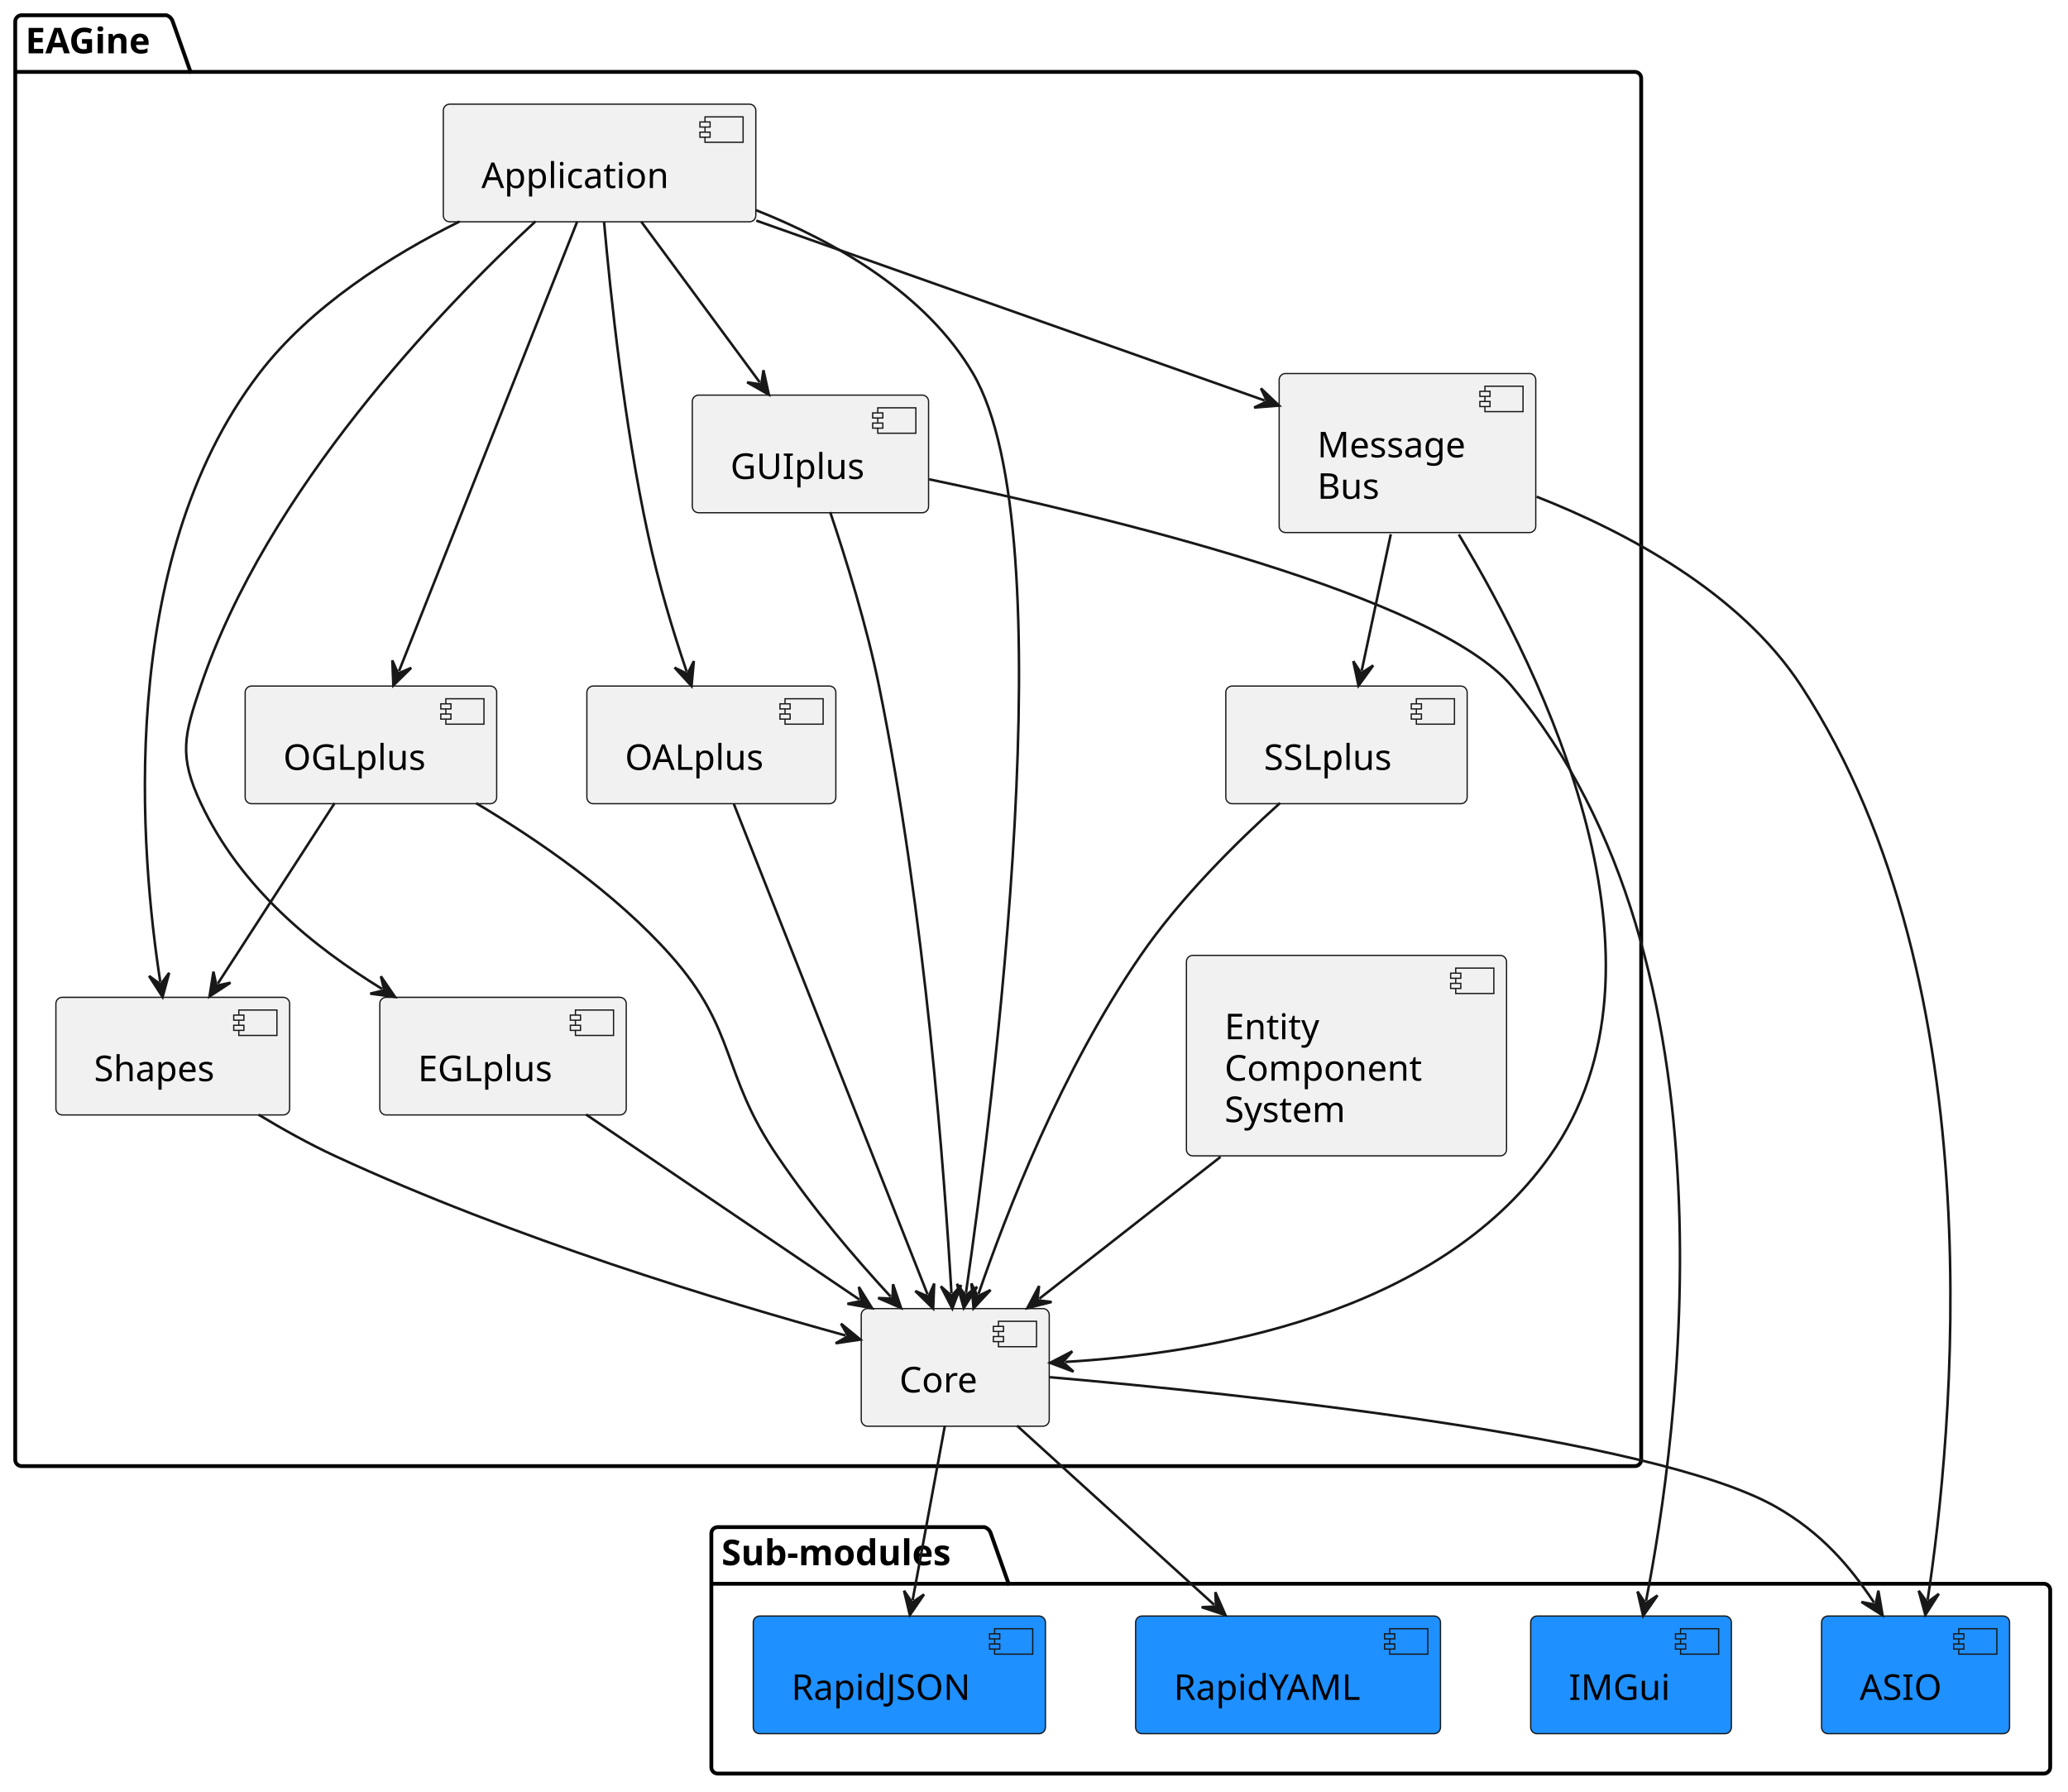
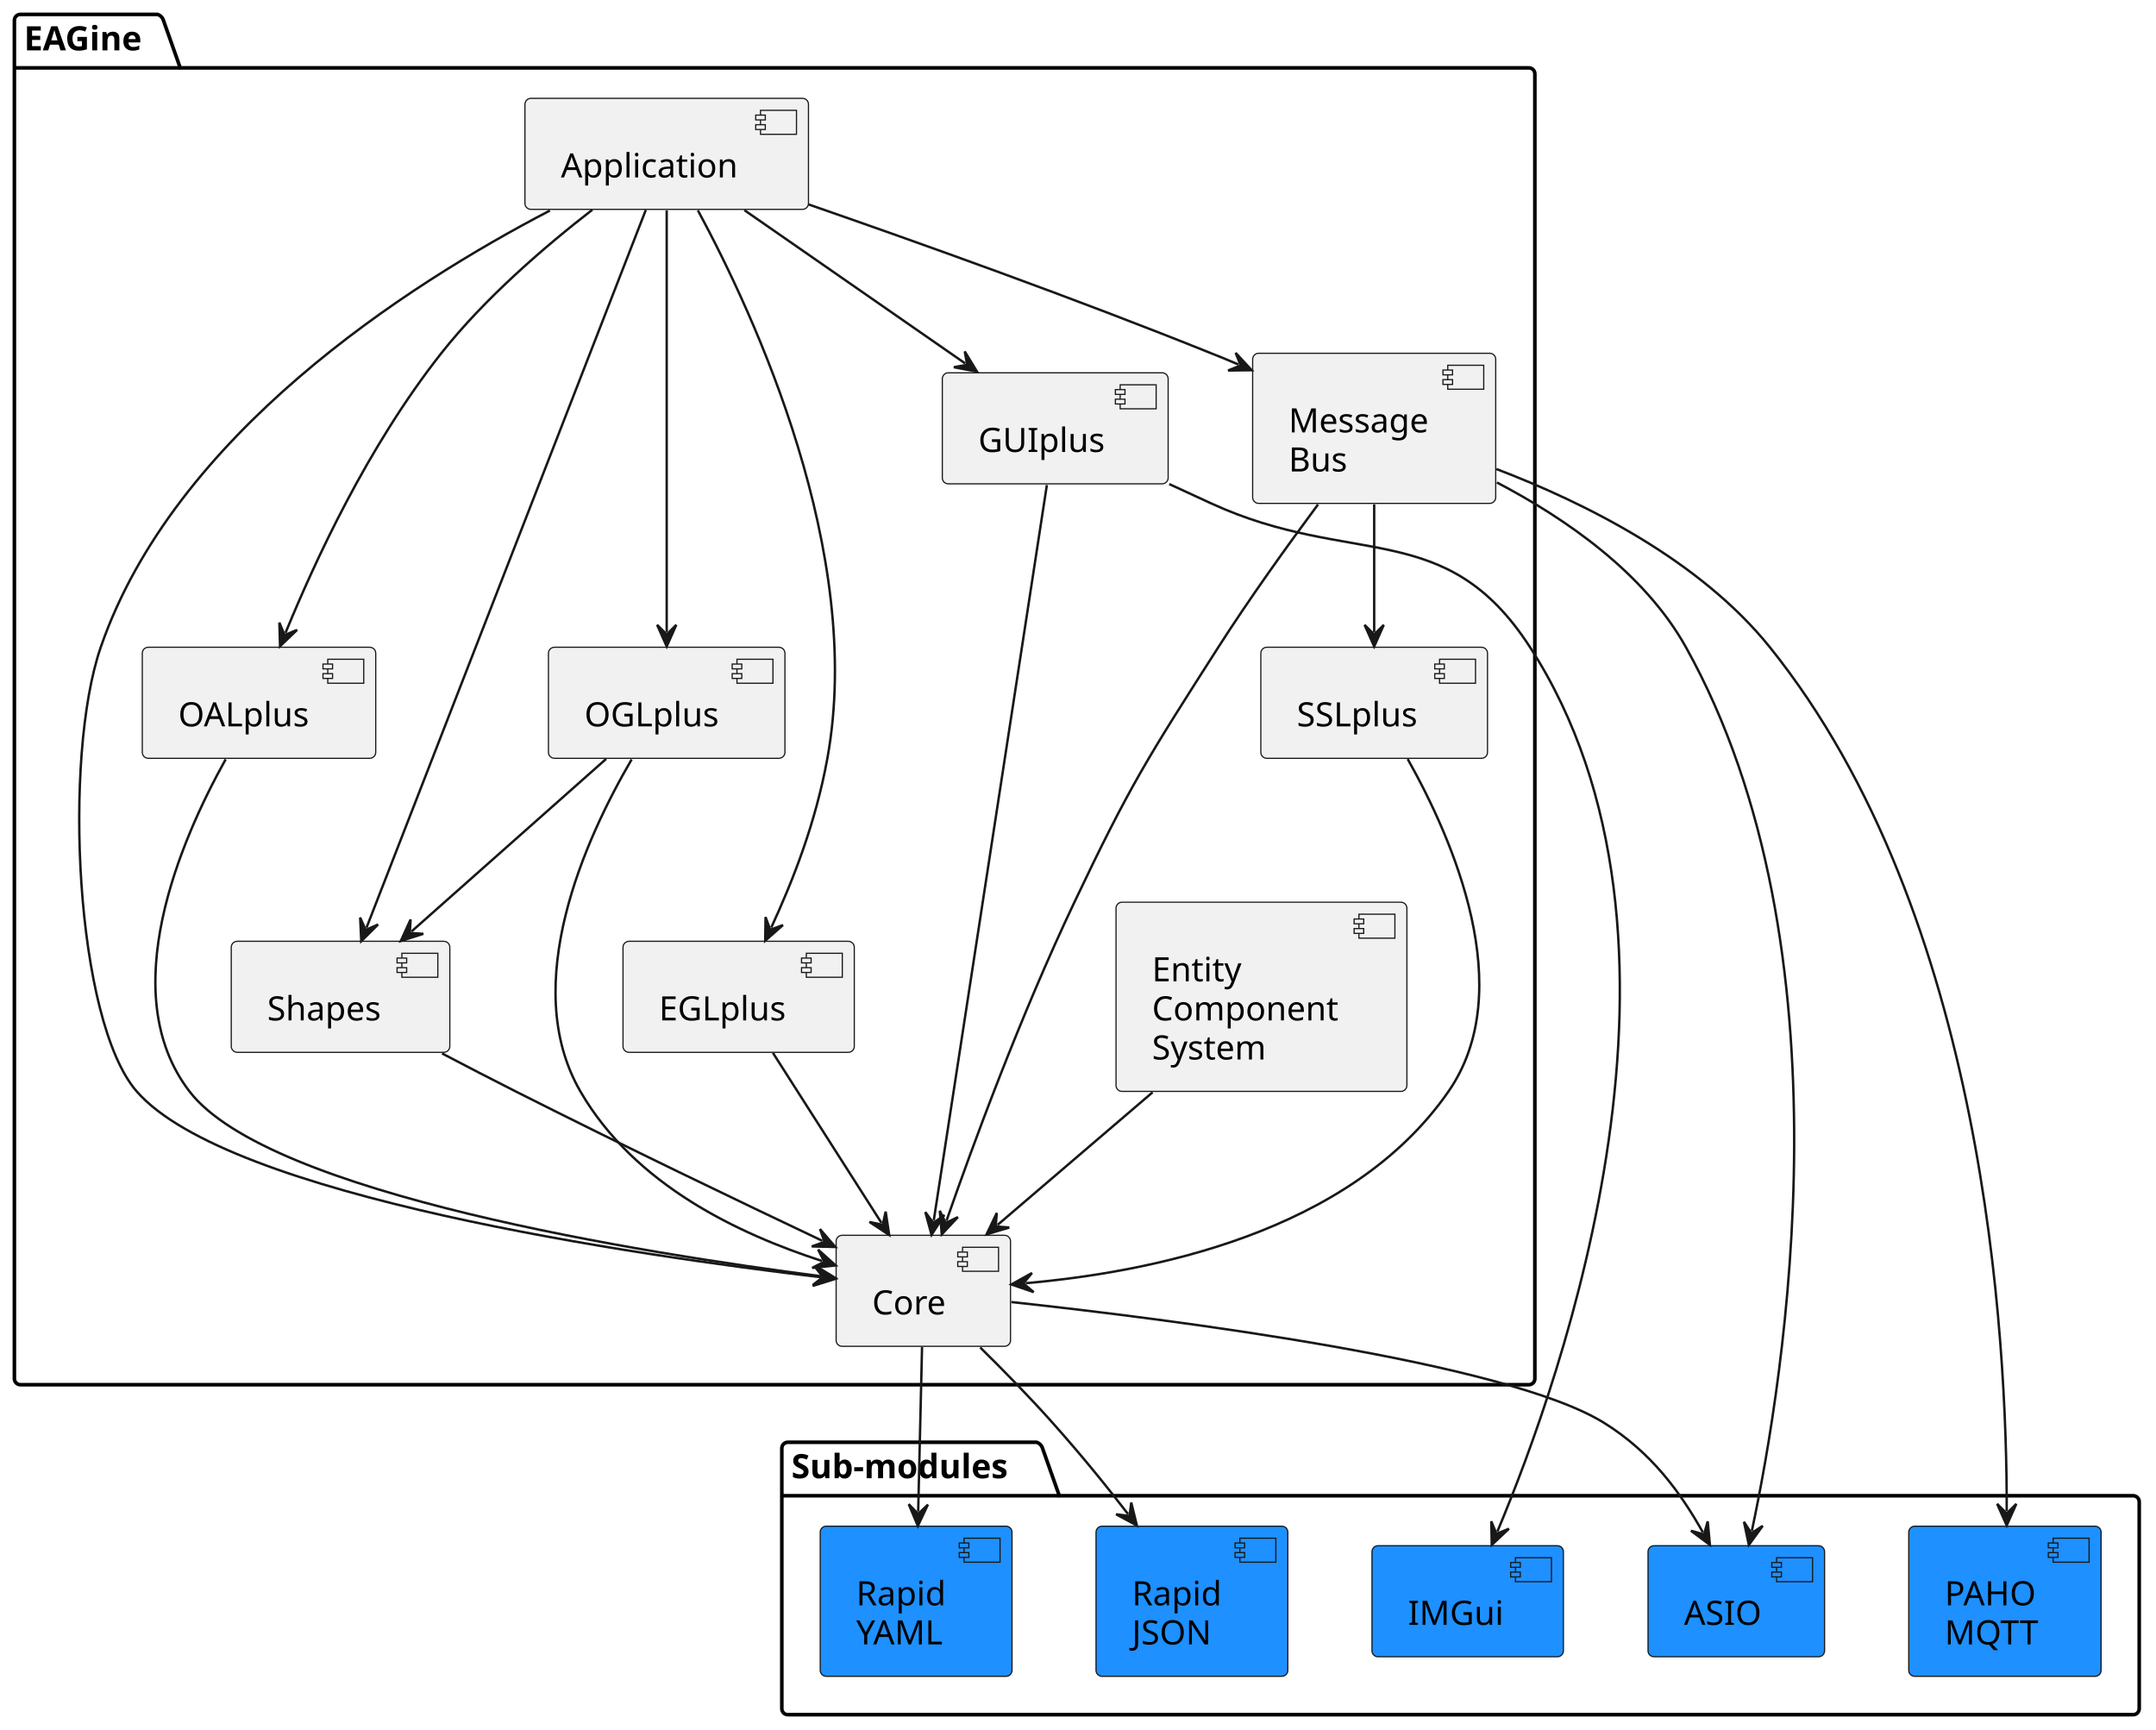
- <svg xmlns="http://www.w3.org/2000/svg" contentStyleType="text/css" height="705px" preserveAspectRatio="none" style="width:814px;height:705px;background:#FFFFFF;" version="1.1" viewBox="0 0 814 705" width="814px" zoomAndPan="magnify">
+ <svg xmlns="http://www.w3.org/2000/svg" contentStyleType="text/css" height="721px" preserveAspectRatio="none" style="width:899px;height:721px;background:#FFFFFF;" version="1.1" viewBox="0 0 899 721" width="899px" zoomAndPan="magnify">
  <defs />
  <g>
    <g id="cluster_Sub-modules">
-       <path d="M282.5,601 L387.5,601 A3.75,3.75 0 0 1 390,603.5 L397,623.297 L804.5,623.297 A2.5,2.5 0 0 1 807,625.797 L807,695.5 A2.5,2.5 0 0 1 804.5,698 L282.5,698 A2.5,2.5 0 0 1 280,695.5 L280,603.5 A2.5,2.5 0 0 1 282.5,601 " fill="none" style="stroke:#000000;stroke-width:1.5;" />
-       <line style="stroke:#000000;stroke-width:1.5;" x1="280" x2="397" y1="623.297" y2="623.297" />
-       <text fill="#000000" font-family="sans-serif" font-size="14" font-weight="bold" lengthAdjust="spacing" textLength="104" x="284" y="615.995">Sub-modules</text>
+       <path d="M328.5,601.38 L432.203,601.38 A3.75,3.75 0 0 1 434.703,603.88 L441.703,623.677 L889.5,623.677 A2.5,2.5 0 0 1 892,626.177 L892,712.47 A2.5,2.5 0 0 1 889.5,714.97 L328.5,714.97 A2.5,2.5 0 0 1 326,712.47 L326,603.88 A2.5,2.5 0 0 1 328.5,601.38 " fill="none" style="stroke:#000000;stroke-width:1.5;" />
+       <line style="stroke:#000000;stroke-width:1.5;" x1="326" x2="441.703" y1="623.677" y2="623.677" />
+       <text fill="#000000" font-family="sans-serif" font-size="14" font-weight="bold" lengthAdjust="spacing" textLength="102.703" x="330" y="616.375">Sub-modules</text>
    </g>
    <g id="cluster_EAGine">
-       <path d="M8.5,6 L65.5,6 A3.75,3.75 0 0 1 68,8.5 L75,28.297 L643.5,28.297 A2.5,2.5 0 0 1 646,30.797 L646,574.5 A2.5,2.5 0 0 1 643.5,577 L8.5,577 A2.5,2.5 0 0 1 6,574.5 L6,8.5 A2.5,2.5 0 0 1 8.5,6 " fill="none" style="stroke:#000000;stroke-width:1.5;" />
-       <line style="stroke:#000000;stroke-width:1.5;" x1="6" x2="75" y1="28.297" y2="28.297" />
-       <text fill="#000000" font-family="sans-serif" font-size="14" font-weight="bold" lengthAdjust="spacing" textLength="56" x="10" y="20.995">EAGine</text>
+       <path d="M8.5,6 L65.65,6 A3.75,3.75 0 0 1 68.15,8.5 L75.15,28.297 L637.5,28.297 A2.5,2.5 0 0 1 640,30.797 L640,574.88 A2.5,2.5 0 0 1 637.5,577.38 L8.5,577.38 A2.5,2.5 0 0 1 6,574.88 L6,8.5 A2.5,2.5 0 0 1 8.5,6 " fill="none" style="stroke:#000000;stroke-width:1.5;" />
+       <line style="stroke:#000000;stroke-width:1.5;" x1="6" x2="75.15" y1="28.297" y2="28.297" />
+       <text fill="#000000" font-family="sans-serif" font-size="14" font-weight="bold" lengthAdjust="spacing" textLength="56.15" x="10" y="20.995">EAGine</text>
    </g>
    <g id="elem_asio">
-       <rect fill="#1E90FF" height="46.297" rx="2.5" ry="2.5" style="stroke:#181818;stroke-width:0.5;" width="74" x="717" y="636" />
-       <rect fill="#1E90FF" height="10" style="stroke:#181818;stroke-width:0.5;" width="15" x="771" y="641" />
-       <rect fill="#1E90FF" height="2" style="stroke:#181818;stroke-width:0.5;" width="4" x="769" y="643" />
-       <rect fill="#1E90FF" height="2" style="stroke:#181818;stroke-width:0.5;" width="4" x="769" y="647" />
-       <text fill="#000000" font-family="sans-serif" font-size="14" lengthAdjust="spacing" textLength="34" x="732" y="668.995">ASIO</text>
+       <rect fill="#1E90FF" height="46.297" rx="2.5" ry="2.5" style="stroke:#181818;stroke-width:0.5;" width="73.612" x="687.19" y="644.52" />
+       <rect fill="#1E90FF" height="10" style="stroke:#181818;stroke-width:0.5;" width="15" x="740.802" y="649.52" />
+       <rect fill="#1E90FF" height="2" style="stroke:#181818;stroke-width:0.5;" width="4" x="738.802" y="651.52" />
+       <rect fill="#1E90FF" height="2" style="stroke:#181818;stroke-width:0.5;" width="4" x="738.802" y="655.52" />
+       <text fill="#000000" font-family="sans-serif" font-size="14" lengthAdjust="spacing" textLength="33.612" x="702.19" y="677.515">ASIO</text>
+     </g>
+     <g id="elem_paho">
+       <rect fill="#1E90FF" height="62.594" rx="2.5" ry="2.5" style="stroke:#181818;stroke-width:0.5;" width="80.202" x="795.9" y="636.38" />
+       <rect fill="#1E90FF" height="10" style="stroke:#181818;stroke-width:0.5;" width="15" x="856.102" y="641.38" />
+       <rect fill="#1E90FF" height="2" style="stroke:#181818;stroke-width:0.5;" width="4" x="854.102" y="643.38" />
+       <rect fill="#1E90FF" height="2" style="stroke:#181818;stroke-width:0.5;" width="4" x="854.102" y="647.38" />
+       <text fill="#000000" font-family="sans-serif" font-size="14" lengthAdjust="spacing" textLength="39.566" x="810.9" y="669.375">PAHO</text>
+       <text fill="#000000" font-family="sans-serif" font-size="14" lengthAdjust="spacing" textLength="40.202" x="810.9" y="685.672">MQTT</text>
    </g>
    <g id="elem_rapidjson">
-       <rect fill="#1E90FF" height="46.297" rx="2.5" ry="2.5" style="stroke:#181818;stroke-width:0.5;" width="115" x="296.5" y="636" />
-       <rect fill="#1E90FF" height="10" style="stroke:#181818;stroke-width:0.5;" width="15" x="391.5" y="641" />
-       <rect fill="#1E90FF" height="2" style="stroke:#181818;stroke-width:0.5;" width="4" x="389.5" y="643" />
-       <rect fill="#1E90FF" height="2" style="stroke:#181818;stroke-width:0.5;" width="4" x="389.5" y="647" />
-       <text fill="#000000" font-family="sans-serif" font-size="14" lengthAdjust="spacing" textLength="75" x="311.5" y="668.995">RapidJSON</text>
+       <rect fill="#1E90FF" height="62.594" rx="2.5" ry="2.5" style="stroke:#181818;stroke-width:0.5;" width="79.97" x="457.02" y="636.38" />
+       <rect fill="#1E90FF" height="10" style="stroke:#181818;stroke-width:0.5;" width="15" x="516.99" y="641.38" />
+       <rect fill="#1E90FF" height="2" style="stroke:#181818;stroke-width:0.5;" width="4" x="514.99" y="643.38" />
+       <rect fill="#1E90FF" height="2" style="stroke:#181818;stroke-width:0.5;" width="4" x="514.99" y="647.38" />
+       <text fill="#000000" font-family="sans-serif" font-size="14" lengthAdjust="spacing" textLength="39.97" x="472.02" y="669.375">Rapid</text>
+       <text fill="#000000" font-family="sans-serif" font-size="14" lengthAdjust="spacing" textLength="34.508" x="472.02" y="685.672">JSON</text>
    </g>
    <g id="elem_rapidyaml">
-       <rect fill="#1E90FF" height="46.297" rx="2.5" ry="2.5" style="stroke:#181818;stroke-width:0.5;" width="120" x="447" y="636" />
-       <rect fill="#1E90FF" height="10" style="stroke:#181818;stroke-width:0.5;" width="15" x="547" y="641" />
-       <rect fill="#1E90FF" height="2" style="stroke:#181818;stroke-width:0.5;" width="4" x="545" y="643" />
-       <rect fill="#1E90FF" height="2" style="stroke:#181818;stroke-width:0.5;" width="4" x="545" y="647" />
-       <text fill="#000000" font-family="sans-serif" font-size="14" lengthAdjust="spacing" textLength="80" x="462" y="668.995">RapidYAML</text>
+       <rect fill="#1E90FF" height="62.594" rx="2.5" ry="2.5" style="stroke:#181818;stroke-width:0.5;" width="79.97" x="342.02" y="636.38" />
+       <rect fill="#1E90FF" height="10" style="stroke:#181818;stroke-width:0.5;" width="15" x="401.99" y="641.38" />
+       <rect fill="#1E90FF" height="2" style="stroke:#181818;stroke-width:0.5;" width="4" x="399.99" y="643.38" />
+       <rect fill="#1E90FF" height="2" style="stroke:#181818;stroke-width:0.5;" width="4" x="399.99" y="647.38" />
+       <text fill="#000000" font-family="sans-serif" font-size="14" lengthAdjust="spacing" textLength="39.97" x="357.02" y="669.375">Rapid</text>
+       <text fill="#000000" font-family="sans-serif" font-size="14" lengthAdjust="spacing" textLength="38.008" x="357.02" y="685.672">YAML</text>
    </g>
    <g id="elem_imgui">
-       <rect fill="#1E90FF" height="46.297" rx="2.5" ry="2.5" style="stroke:#181818;stroke-width:0.5;" width="79" x="602.5" y="636" />
-       <rect fill="#1E90FF" height="10" style="stroke:#181818;stroke-width:0.5;" width="15" x="661.5" y="641" />
-       <rect fill="#1E90FF" height="2" style="stroke:#181818;stroke-width:0.5;" width="4" x="659.5" y="643" />
-       <rect fill="#1E90FF" height="2" style="stroke:#181818;stroke-width:0.5;" width="4" x="659.5" y="647" />
-       <text fill="#000000" font-family="sans-serif" font-size="14" lengthAdjust="spacing" textLength="39" x="617.5" y="668.995">IMGui</text>
+       <rect fill="#1E90FF" height="46.297" rx="2.5" ry="2.5" style="stroke:#181818;stroke-width:0.5;" width="79.819" x="572.09" y="644.52" />
+       <rect fill="#1E90FF" height="10" style="stroke:#181818;stroke-width:0.5;" width="15" x="631.909" y="649.52" />
+       <rect fill="#1E90FF" height="2" style="stroke:#181818;stroke-width:0.5;" width="4" x="629.909" y="651.52" />
+       <rect fill="#1E90FF" height="2" style="stroke:#181818;stroke-width:0.5;" width="4" x="629.909" y="655.52" />
+       <text fill="#000000" font-family="sans-serif" font-size="14" lengthAdjust="spacing" textLength="39.819" x="587.09" y="677.515">IMGui</text>
    </g>
    <g id="elem_core">
-       <rect fill="#F1F1F1" height="46.297" rx="2.5" ry="2.5" style="stroke:#181818;stroke-width:0.5;" width="74" x="339" y="515" />
-       <rect fill="#F1F1F1" height="10" style="stroke:#181818;stroke-width:0.5;" width="15" x="393" y="520" />
-       <rect fill="#F1F1F1" height="2" style="stroke:#181818;stroke-width:0.5;" width="4" x="391" y="522" />
-       <rect fill="#F1F1F1" height="2" style="stroke:#181818;stroke-width:0.5;" width="4" x="391" y="526" />
-       <text fill="#000000" font-family="sans-serif" font-size="14" lengthAdjust="spacing" textLength="34" x="354" y="547.995">Core</text>
+       <rect fill="#F1F1F1" height="46.297" rx="2.5" ry="2.5" style="stroke:#181818;stroke-width:0.5;" width="72.71" x="348.65" y="515.08" />
+       <rect fill="#F1F1F1" height="10" style="stroke:#181818;stroke-width:0.5;" width="15" x="401.36" y="520.08" />
+       <rect fill="#F1F1F1" height="2" style="stroke:#181818;stroke-width:0.5;" width="4" x="399.36" y="522.08" />
+       <rect fill="#F1F1F1" height="2" style="stroke:#181818;stroke-width:0.5;" width="4" x="399.36" y="526.08" />
+       <text fill="#000000" font-family="sans-serif" font-size="14" lengthAdjust="spacing" textLength="32.71" x="363.65" y="548.075">Core</text>
    </g>
    <g id="elem_sslplus">
-       <rect fill="#F1F1F1" height="46.297" rx="2.5" ry="2.5" style="stroke:#181818;stroke-width:0.5;" width="95" x="482.5" y="270" />
-       <rect fill="#F1F1F1" height="10" style="stroke:#181818;stroke-width:0.5;" width="15" x="557.5" y="275" />
-       <rect fill="#F1F1F1" height="2" style="stroke:#181818;stroke-width:0.5;" width="4" x="555.5" y="277" />
-       <rect fill="#F1F1F1" height="2" style="stroke:#181818;stroke-width:0.5;" width="4" x="555.5" y="281" />
-       <text fill="#000000" font-family="sans-serif" font-size="14" lengthAdjust="spacing" textLength="55" x="497.5" y="302.995">SSLplus</text>
+       <rect fill="#F1F1F1" height="46.297" rx="2.5" ry="2.5" style="stroke:#181818;stroke-width:0.5;" width="94.517" x="525.74" y="269.89" />
+       <rect fill="#F1F1F1" height="10" style="stroke:#181818;stroke-width:0.5;" width="15" x="600.257" y="274.89" />
+       <rect fill="#F1F1F1" height="2" style="stroke:#181818;stroke-width:0.5;" width="4" x="598.257" y="276.89" />
+       <rect fill="#F1F1F1" height="2" style="stroke:#181818;stroke-width:0.5;" width="4" x="598.257" y="280.89" />
+       <text fill="#000000" font-family="sans-serif" font-size="14" lengthAdjust="spacing" textLength="54.517" x="540.74" y="302.885">SSLplus</text>
    </g>
    <g id="elem_shapes">
-       <rect fill="#F1F1F1" height="46.297" rx="2.5" ry="2.5" style="stroke:#181818;stroke-width:0.5;" width="92" x="22" y="392.5" />
-       <rect fill="#F1F1F1" height="10" style="stroke:#181818;stroke-width:0.5;" width="15" x="94" y="397.5" />
-       <rect fill="#F1F1F1" height="2" style="stroke:#181818;stroke-width:0.5;" width="4" x="92" y="399.5" />
-       <rect fill="#F1F1F1" height="2" style="stroke:#181818;stroke-width:0.5;" width="4" x="92" y="403.5" />
-       <text fill="#000000" font-family="sans-serif" font-size="14" lengthAdjust="spacing" textLength="52" x="37" y="425.495">Shapes</text>
+       <rect fill="#F1F1F1" height="46.297" rx="2.5" ry="2.5" style="stroke:#181818;stroke-width:0.5;" width="91.133" x="96.43" y="392.49" />
+       <rect fill="#F1F1F1" height="10" style="stroke:#181818;stroke-width:0.5;" width="15" x="167.563" y="397.49" />
+       <rect fill="#F1F1F1" height="2" style="stroke:#181818;stroke-width:0.5;" width="4" x="165.563" y="399.49" />
+       <rect fill="#F1F1F1" height="2" style="stroke:#181818;stroke-width:0.5;" width="4" x="165.563" y="403.49" />
+       <text fill="#000000" font-family="sans-serif" font-size="14" lengthAdjust="spacing" textLength="51.133" x="111.43" y="425.485">Shapes</text>
    </g>
    <g id="elem_msgbus">
-       <rect fill="#F1F1F1" height="62.594" rx="2.5" ry="2.5" style="stroke:#181818;stroke-width:0.5;" width="101" x="503.5" y="147" />
-       <rect fill="#F1F1F1" height="10" style="stroke:#181818;stroke-width:0.5;" width="15" x="584.5" y="152" />
-       <rect fill="#F1F1F1" height="2" style="stroke:#181818;stroke-width:0.5;" width="4" x="582.5" y="154" />
-       <rect fill="#F1F1F1" height="2" style="stroke:#181818;stroke-width:0.5;" width="4" x="582.5" y="158" />
-       <text fill="#000000" font-family="sans-serif" font-size="14" lengthAdjust="spacing" textLength="61" x="518.5" y="179.995">Message</text>
-       <text fill="#000000" font-family="sans-serif" font-size="14" lengthAdjust="spacing" textLength="25" x="518.5" y="196.292">Bus</text>
+       <rect fill="#F1F1F1" height="62.594" rx="2.5" ry="2.5" style="stroke:#181818;stroke-width:0.5;" width="101.359" x="522.32" y="147.3" />
+       <rect fill="#F1F1F1" height="10" style="stroke:#181818;stroke-width:0.5;" width="15" x="603.679" y="152.3" />
+       <rect fill="#F1F1F1" height="2" style="stroke:#181818;stroke-width:0.5;" width="4" x="601.679" y="154.3" />
+       <rect fill="#F1F1F1" height="2" style="stroke:#181818;stroke-width:0.5;" width="4" x="601.679" y="158.3" />
+       <text fill="#000000" font-family="sans-serif" font-size="14" lengthAdjust="spacing" textLength="61.359" x="537.32" y="180.295">Message</text>
+       <text fill="#000000" font-family="sans-serif" font-size="14" lengthAdjust="spacing" textLength="25.771" x="537.32" y="196.592">Bus</text>
    </g>
    <g id="elem_eglplus">
-       <rect fill="#F1F1F1" height="46.297" rx="2.5" ry="2.5" style="stroke:#181818;stroke-width:0.5;" width="97" x="149.5" y="392.5" />
-       <rect fill="#F1F1F1" height="10" style="stroke:#181818;stroke-width:0.5;" width="15" x="226.5" y="397.5" />
-       <rect fill="#F1F1F1" height="2" style="stroke:#181818;stroke-width:0.5;" width="4" x="224.5" y="399.5" />
-       <rect fill="#F1F1F1" height="2" style="stroke:#181818;stroke-width:0.5;" width="4" x="224.5" y="403.5" />
-       <text fill="#000000" font-family="sans-serif" font-size="14" lengthAdjust="spacing" textLength="57" x="164.5" y="425.495">EGLplus</text>
+       <rect fill="#F1F1F1" height="46.297" rx="2.5" ry="2.5" style="stroke:#181818;stroke-width:0.5;" width="96.438" x="259.78" y="392.49" />
+       <rect fill="#F1F1F1" height="10" style="stroke:#181818;stroke-width:0.5;" width="15" x="336.217" y="397.49" />
+       <rect fill="#F1F1F1" height="2" style="stroke:#181818;stroke-width:0.5;" width="4" x="334.217" y="399.49" />
+       <rect fill="#F1F1F1" height="2" style="stroke:#181818;stroke-width:0.5;" width="4" x="334.217" y="403.49" />
+       <text fill="#000000" font-family="sans-serif" font-size="14" lengthAdjust="spacing" textLength="56.438" x="274.78" y="425.485">EGLplus</text>
    </g>
    <g id="elem_oglplus">
-       <rect fill="#F1F1F1" height="46.297" rx="2.5" ry="2.5" style="stroke:#181818;stroke-width:0.5;" width="99" x="96.5" y="270" />
-       <rect fill="#F1F1F1" height="10" style="stroke:#181818;stroke-width:0.5;" width="15" x="175.5" y="275" />
-       <rect fill="#F1F1F1" height="2" style="stroke:#181818;stroke-width:0.5;" width="4" x="173.5" y="277" />
-       <rect fill="#F1F1F1" height="2" style="stroke:#181818;stroke-width:0.5;" width="4" x="173.5" y="281" />
-       <text fill="#000000" font-family="sans-serif" font-size="14" lengthAdjust="spacing" textLength="59" x="111.5" y="302.995">OGLplus</text>
+       <rect fill="#F1F1F1" height="46.297" rx="2.5" ry="2.5" style="stroke:#181818;stroke-width:0.5;" width="98.611" x="228.69" y="269.89" />
+       <rect fill="#F1F1F1" height="10" style="stroke:#181818;stroke-width:0.5;" width="15" x="307.301" y="274.89" />
+       <rect fill="#F1F1F1" height="2" style="stroke:#181818;stroke-width:0.5;" width="4" x="305.301" y="276.89" />
+       <rect fill="#F1F1F1" height="2" style="stroke:#181818;stroke-width:0.5;" width="4" x="305.301" y="280.89" />
+       <text fill="#000000" font-family="sans-serif" font-size="14" lengthAdjust="spacing" textLength="58.611" x="243.69" y="302.885">OGLplus</text>
    </g>
    <g id="elem_oalplus">
-       <rect fill="#F1F1F1" height="46.297" rx="2.5" ry="2.5" style="stroke:#181818;stroke-width:0.5;" width="98" x="231" y="270" />
-       <rect fill="#F1F1F1" height="10" style="stroke:#181818;stroke-width:0.5;" width="15" x="309" y="275" />
-       <rect fill="#F1F1F1" height="2" style="stroke:#181818;stroke-width:0.5;" width="4" x="307" y="277" />
-       <rect fill="#F1F1F1" height="2" style="stroke:#181818;stroke-width:0.5;" width="4" x="307" y="281" />
-       <text fill="#000000" font-family="sans-serif" font-size="14" lengthAdjust="spacing" textLength="58" x="246" y="302.995">OALplus</text>
+       <rect fill="#F1F1F1" height="46.297" rx="2.5" ry="2.5" style="stroke:#181818;stroke-width:0.5;" width="97.34" x="59.33" y="269.89" />
+       <rect fill="#F1F1F1" height="10" style="stroke:#181818;stroke-width:0.5;" width="15" x="136.67" y="274.89" />
+       <rect fill="#F1F1F1" height="2" style="stroke:#181818;stroke-width:0.5;" width="4" x="134.67" y="276.89" />
+       <rect fill="#F1F1F1" height="2" style="stroke:#181818;stroke-width:0.5;" width="4" x="134.67" y="280.89" />
+       <text fill="#000000" font-family="sans-serif" font-size="14" lengthAdjust="spacing" textLength="57.34" x="74.33" y="302.885">OALplus</text>
    </g>
    <g id="elem_guiplus">
-       <rect fill="#F1F1F1" height="46.297" rx="2.5" ry="2.5" style="stroke:#181818;stroke-width:0.5;" width="93" x="272.5" y="155.5" />
-       <rect fill="#F1F1F1" height="10" style="stroke:#181818;stroke-width:0.5;" width="15" x="345.5" y="160.5" />
-       <rect fill="#F1F1F1" height="2" style="stroke:#181818;stroke-width:0.5;" width="4" x="343.5" y="162.5" />
-       <rect fill="#F1F1F1" height="2" style="stroke:#181818;stroke-width:0.5;" width="4" x="343.5" y="166.5" />
-       <text fill="#000000" font-family="sans-serif" font-size="14" lengthAdjust="spacing" textLength="53" x="287.5" y="188.495">GUIplus</text>
+       <rect fill="#F1F1F1" height="46.297" rx="2.5" ry="2.5" style="stroke:#181818;stroke-width:0.5;" width="94.168" x="392.92" y="155.45" />
+       <rect fill="#F1F1F1" height="10" style="stroke:#181818;stroke-width:0.5;" width="15" x="467.088" y="160.45" />
+       <rect fill="#F1F1F1" height="2" style="stroke:#181818;stroke-width:0.5;" width="4" x="465.088" y="162.45" />
+       <rect fill="#F1F1F1" height="2" style="stroke:#181818;stroke-width:0.5;" width="4" x="465.088" y="166.45" />
+       <text fill="#000000" font-family="sans-serif" font-size="14" lengthAdjust="spacing" textLength="54.168" x="407.92" y="188.445">GUIplus</text>
    </g>
    <g id="elem_ecs">
-       <rect fill="#F1F1F1" height="78.891" rx="2.5" ry="2.5" style="stroke:#181818;stroke-width:0.5;" width="126" x="467" y="376" />
-       <rect fill="#F1F1F1" height="10" style="stroke:#181818;stroke-width:0.5;" width="15" x="573" y="381" />
-       <rect fill="#F1F1F1" height="2" style="stroke:#181818;stroke-width:0.5;" width="4" x="571" y="383" />
-       <rect fill="#F1F1F1" height="2" style="stroke:#181818;stroke-width:0.5;" width="4" x="571" y="387" />
-       <text fill="#000000" font-family="sans-serif" font-size="14" lengthAdjust="spacing" textLength="44" x="482" y="408.995">Entity</text>
-       <text fill="#000000" font-family="sans-serif" font-size="14" lengthAdjust="spacing" textLength="86" x="482" y="425.292">Component</text>
-       <text fill="#000000" font-family="sans-serif" font-size="14" lengthAdjust="spacing" textLength="54" x="482" y="441.589">System</text>
+       <rect fill="#F1F1F1" height="78.891" rx="2.5" ry="2.5" style="stroke:#181818;stroke-width:0.5;" width="121.279" x="465.36" y="376.19" />
+       <rect fill="#F1F1F1" height="10" style="stroke:#181818;stroke-width:0.5;" width="15" x="566.639" y="381.19" />
+       <rect fill="#F1F1F1" height="2" style="stroke:#181818;stroke-width:0.5;" width="4" x="564.639" y="383.19" />
+       <rect fill="#F1F1F1" height="2" style="stroke:#181818;stroke-width:0.5;" width="4" x="564.639" y="387.19" />
+       <text fill="#000000" font-family="sans-serif" font-size="14" lengthAdjust="spacing" textLength="40.872" x="480.36" y="409.185">Entity</text>
+       <text fill="#000000" font-family="sans-serif" font-size="14" lengthAdjust="spacing" textLength="81.279" x="480.36" y="425.482">Component</text>
+       <text fill="#000000" font-family="sans-serif" font-size="14" lengthAdjust="spacing" textLength="52.206" x="480.36" y="441.779">System</text>
    </g>
    <g id="elem_app">
-       <rect fill="#F1F1F1" height="46.297" rx="2.5" ry="2.5" style="stroke:#181818;stroke-width:0.5;" width="123" x="174.5" y="41" />
-       <rect fill="#F1F1F1" height="10" style="stroke:#181818;stroke-width:0.5;" width="15" x="277.5" y="46" />
-       <rect fill="#F1F1F1" height="2" style="stroke:#181818;stroke-width:0.5;" width="4" x="275.5" y="48" />
-       <rect fill="#F1F1F1" height="2" style="stroke:#181818;stroke-width:0.5;" width="4" x="275.5" y="52" />
-       <text fill="#000000" font-family="sans-serif" font-size="14" lengthAdjust="spacing" textLength="83" x="189.5" y="73.995">Application</text>
+       <rect fill="#F1F1F1" height="46.297" rx="2.5" ry="2.5" style="stroke:#181818;stroke-width:0.5;" width="118.224" x="218.89" y="41" />
+       <rect fill="#F1F1F1" height="10" style="stroke:#181818;stroke-width:0.5;" width="15" x="317.114" y="46" />
+       <rect fill="#F1F1F1" height="2" style="stroke:#181818;stroke-width:0.5;" width="4" x="315.114" y="48" />
+       <rect fill="#F1F1F1" height="2" style="stroke:#181818;stroke-width:0.5;" width="4" x="315.114" y="52" />
+       <text fill="#000000" font-family="sans-serif" font-size="14" lengthAdjust="spacing" textLength="78.224" x="233.89" y="73.995">Application</text>
    </g>
    <g id="link_core_rapidjson">
-       <path d="M371.914,561.104 C367.987,582.344 363.175,608.375 359.23,629.711 " fill="none" id="core-to-rapidjson" style="stroke:#181818;stroke-width:1.0;" />
-       <polygon fill="#181818" points="358.139,635.611,363.709,627.488,359.048,630.694,355.842,626.033,358.139,635.611" style="stroke:#181818;stroke-width:1.0;" />
+       <path d="M408.72,561.85 C418.37,571.35 429.47,582.66 439,593.38 C451.08,606.96 460.018,617.945 470.378,631.335 " fill="none" id="core-to-rapidjson" style="stroke:#181818;stroke-width:1.0;" />
+       <polygon fill="#181818" points="474.05,636.08,471.706,626.514,470.99,632.125,465.379,631.41,474.05,636.08" style="stroke:#181818;stroke-width:1.0;" />
    </g>
    <g id="link_core_rapidyaml">
-       <path d="M400.333,561.104 C423.715,582.344 454.425,610.241 477.912,631.576 " fill="none" id="core-to-rapidyaml" style="stroke:#181818;stroke-width:1.0;" />
-       <polygon fill="#181818" points="482.353,635.611,478.381,626.598,478.652,632.249,473.002,632.52,482.353,635.611" style="stroke:#181818;stroke-width:1.0;" />
+       <path d="M384.47,561.72 C383.98,582.44 383.389,607.362 382.859,630.282 " fill="none" id="core-to-rapidyaml" style="stroke:#181818;stroke-width:1.0;" />
+       <polygon fill="#181818" points="382.72,636.28,386.927,627.375,382.836,631.281,378.929,627.19,382.72,636.28" style="stroke:#181818;stroke-width:1.0;" />
    </g>
    <g id="link_core_asio">
-       <path d="M413.214,541.994 C487.378,548.478 650.629,565.491 699,593 C716.733,603.085 728.003,616.192 737.692,630.735 " fill="none" id="core-to-asio" style="stroke:#181818;stroke-width:1.0;" />
-       <polygon fill="#181818" points="741.019,635.729,739.358,626.021,738.247,631.568,732.7,630.457,741.019,635.729" style="stroke:#181818;stroke-width:1.0;" />
+       <path d="M421.71,542.91 C488.81,550.17 628.12,567.87 669,593.38 C688.57,605.59 700.683,622.248 710.053,638.938 " fill="none" id="core-to-asio" style="stroke:#181818;stroke-width:1.0;" />
+       <polygon fill="#181818" points="712.99,644.17,712.072,634.364,710.542,639.81,705.096,638.28,712.99,644.17" style="stroke:#181818;stroke-width:1.0;" />
    </g>
    <g id="link_msgbus_asio">
-       <path d="M604.808,195.468 C640.066,209.335 684.877,233.092 709,270 C786.539,388.637 768.365,566.239 758.747,629.632 " fill="none" id="msgbus-to-asio" style="stroke:#181818;stroke-width:1.0;" />
-       <polygon fill="#181818" points="757.847,635.564,763.152,627.266,758.597,630.621,755.242,626.066,757.847,635.564" style="stroke:#181818;stroke-width:1.0;" />
+       <path d="M624.17,201.18 C652.62,216.06 685.68,238.8 703,269.89 C773.17,395.84 744.009,574.731 730.479,638.331 " fill="none" id="msgbus-to-asio" style="stroke:#181818;stroke-width:1.0;" />
+       <polygon fill="#181818" points="729.23,644.2,735.015,636.229,730.27,639.309,727.19,634.565,729.23,644.2" style="stroke:#181818;stroke-width:1.0;" />
+     </g>
+     <g id="link_msgbus_paho">
+       <path d="M623.97,195.57 C660.69,209.58 708.75,233.49 738,269.89 C827.78,381.62 836.903,558.07 836.753,630.07 " fill="none" id="msgbus-to-paho" style="stroke:#181818;stroke-width:1.0;" />
+       <polygon fill="#181818" points="836.74,636.07,840.759,627.078,836.75,631.07,832.759,627.062,836.74,636.07" style="stroke:#181818;stroke-width:1.0;" />
    </g>
    <g id="link_guiplus_imgui">
-       <path d="M365.722,188.63 C436.365,203.412 565.291,234.532 595,270 C686.715,379.495 660.528,565.368 647.913,630.074 " fill="none" id="guiplus-to-imgui" style="stroke:#181818;stroke-width:1.0;" />
-       <polygon fill="#181818" points="646.765,635.963,652.413,627.895,647.722,631.056,644.561,626.364,646.765,635.963" style="stroke:#181818;stroke-width:1.0;" />
+       <path d="M487.54,201.84 C493.41,204.56 499.34,207.3 505,209.89 C563.94,236.92 602.82,215.42 638,269.89 C716.47,391.38 651.413,574.218 624.353,638.648 " fill="none" id="guiplus-to-imgui" style="stroke:#181818;stroke-width:1.0;" />
+       <polygon fill="#181818" points="622.03,644.18,629.203,637.431,623.966,639.57,621.827,634.333,622.03,644.18" style="stroke:#181818;stroke-width:1.0;" />
    </g>
    <g id="link_sslplus_core">
-       <path d="M503.835,316.041 C486.641,331.516 464.535,353.412 449,376 C417.695,421.516 396.276,476.948 385.158,509.218 " fill="none" id="sslplus-to-core" style="stroke:#181818;stroke-width:1.0;" />
-       <polygon fill="#181818" points="383.204,514.891,389.918,507.685,384.833,510.164,382.354,505.079,383.204,514.891" style="stroke:#181818;stroke-width:1.0;" />
+       <path d="M586.98,316.5 C605.7,349.76 633.35,412.72 604,455.08 C562.72,514.66 478.507,530.562 427.687,535.052 " fill="none" id="sslplus-to-core" style="stroke:#181818;stroke-width:1.0;" />
+       <polygon fill="#181818" points="421.71,535.58,431.027,538.772,426.691,535.14,430.323,530.803,421.71,535.58" style="stroke:#181818;stroke-width:1.0;" />
    </g>
    <g id="link_shapes_core">
-       <path d="M101.793,438.696 C111.333,444.442 121.877,450.322 132,455 C202.587,487.62 284.157,512.187 332.876,525.598 " fill="none" id="shapes-to-core" style="stroke:#181818;stroke-width:1.0;" />
-       <polygon fill="#181818" points="338.661,527.19,331.045,520.945,333.84,525.863,328.922,528.658,338.661,527.19" style="stroke:#181818;stroke-width:1.0;" />
+       <path d="M184.33,439.25 C194.35,444.51 205.03,450.05 215,455.08 C260.65,478.12 308.368,501.021 342.918,517.391 " fill="none" id="shapes-to-core" style="stroke:#181818;stroke-width:1.0;" />
+       <polygon fill="#181818" points="348.34,519.96,341.919,512.492,343.822,517.819,338.494,519.721,348.34,519.96" style="stroke:#181818;stroke-width:1.0;" />
    </g>
    <g id="link_msgbus_sslplus">
-       <path d="M547.442,210.241 C543.417,229.108 539.608,246.963 535.976,263.99 " fill="none" id="msgbus-to-sslplus" style="stroke:#181818;stroke-width:1.0;" />
-       <polygon fill="#181818" points="534.724,269.858,540.514,261.89,535.767,264.968,532.689,260.222,534.724,269.858" style="stroke:#181818;stroke-width:1.0;" />
+       <path d="M573,210.32 C573,229.05 573,246.56 573,263.56 " fill="none" id="msgbus-to-sslplus" style="stroke:#181818;stroke-width:1.0;" />
+       <polygon fill="#181818" points="573,269.56,577,260.56,573,264.56,569,260.56,573,269.56" style="stroke:#181818;stroke-width:1.0;" />
    </g>
    <g id="link_msgbus_core">
-       <path d="M574.204,210.34 C607.112,264.845 663.505,379.556 610,455 C565.052,518.379 473.147,532.793 419.314,535.992 " fill="none" id="msgbus-to-core" style="stroke:#181818;stroke-width:1.0;" />
-       <polygon fill="#181818" points="413.325,536.348,422.546,539.807,418.316,536.051,422.072,531.821,413.325,536.348" style="stroke:#181818;stroke-width:1.0;" />
+       <path d="M549.58,210.35 C536.81,227.54 521.01,249.55 508,269.89 C478.78,315.6 471.27,327.18 448,376.19 C425.14,424.32 405.666,477.465 394.666,509.005 " fill="none" id="msgbus-to-core" style="stroke:#181818;stroke-width:1.0;" />
+       <polygon fill="#181818" points="392.69,514.67,399.431,507.489,394.337,509.949,391.877,504.855,392.69,514.67" style="stroke:#181818;stroke-width:1.0;" />
    </g>
    <g id="link_eglplus_core">
-       <path d="M230.648,438.602 C262.665,460.276 306.24,489.776 338.289,511.471 " fill="none" id="eglplus-to-core" style="stroke:#181818;stroke-width:1.0;" />
-       <polygon fill="#181818" points="343.258,514.835,338.048,506.477,339.118,512.032,333.563,513.102,343.258,514.835" style="stroke:#181818;stroke-width:1.0;" />
+       <path d="M322.3,439.03 C336.13,460.69 353.742,488.272 367.542,509.892 " fill="none" id="eglplus-to-core" style="stroke:#181818;stroke-width:1.0;" />
+       <polygon fill="#181818" points="370.77,514.95,369.299,505.212,368.08,510.735,362.556,509.516,370.77,514.95" style="stroke:#181818;stroke-width:1.0;" />
    </g>
    <g id="link_oglplus_core">
-       <path d="M187.407,316.079 C211.912,330.662 242.302,351.562 264,376 C290.401,405.736 283.625,422.128 306,455 C320.64,476.508 335.955,494.421 350.61,510.336 " fill="none" id="oglplus-to-core" style="stroke:#181818;stroke-width:1.0;" />
-       <polygon fill="#181818" points="354.674,514.75,351.52,505.42,351.287,511.072,345.635,510.839,354.674,514.75" style="stroke:#181818;stroke-width:1.0;" />
+       <path d="M263.38,316.66 C244.3,349.31 216.24,410.57 242,455.08 C264.73,494.36 308.424,514.635 342.754,525.795 " fill="none" id="oglplus-to-core" style="stroke:#181818;stroke-width:1.0;" />
+       <polygon fill="#181818" points="348.46,527.65,341.137,521.064,343.705,526.104,338.664,528.672,348.46,527.65" style="stroke:#181818;stroke-width:1.0;" />
    </g>
    <g id="link_oglplus_shapes">
-       <path d="M131.694,316.102 C117.708,337.708 99.785,365.396 85.74,387.093 " fill="none" id="oglplus-to-shapes" style="stroke:#181818;stroke-width:1.0;" />
-       <polygon fill="#181818" points="82.48,392.13,90.728,386.748,85.197,387.933,84.013,382.401,82.48,392.13" style="stroke:#181818;stroke-width:1.0;" />
+       <path d="M252.74,316.44 C228.31,338.1 195.999,366.749 171.619,388.369 " fill="none" id="oglplus-to-shapes" style="stroke:#181818;stroke-width:1.0;" />
+       <polygon fill="#181818" points="167.13,392.35,176.518,389.371,170.871,389.033,171.21,383.386,167.13,392.35" style="stroke:#181818;stroke-width:1.0;" />
    </g>
    <g id="link_oalplus_core">
-       <path d="M288.859,316.425 C307.194,362.835 346.899,463.34 365.096,509.4 " fill="none" id="oalplus-to-core" style="stroke:#181818;stroke-width:1.0;" />
-       <polygon fill="#181818" points="367.301,514.98,367.714,505.14,365.464,510.33,360.274,508.079,367.301,514.98" style="stroke:#181818;stroke-width:1.0;" />
+       <path d="M94.09,316.62 C75.31,350.32 47.62,414.17 79,455.08 C111.89,497.96 268.629,522.643 342.469,532.163 " fill="none" id="oalplus-to-core" style="stroke:#181818;stroke-width:1.0;" />
+       <polygon fill="#181818" points="348.42,532.93,340.005,527.812,343.461,532.291,338.982,535.746,348.42,532.93" style="stroke:#181818;stroke-width:1.0;" />
    </g>
    <g id="link_guiplus_core">
-       <path d="M326.776,201.535 C332.89,219.689 341.157,246.222 346,270 C364.292,359.815 371.829,463.07 374.507,509 " fill="none" id="guiplus-to-core" style="stroke:#181818;stroke-width:1.0;" />
-       <polygon fill="#181818" points="374.856,514.99,378.325,505.772,374.565,509.998,370.339,506.238,374.856,514.99" style="stroke:#181818;stroke-width:1.0;" />
+       <path d="M436.52,202.24 C426.6,266.73 399.202,444.9 389.342,508.98 " fill="none" id="guiplus-to-core" style="stroke:#181818;stroke-width:1.0;" />
+       <polygon fill="#181818" points="388.43,514.91,393.752,506.623,389.19,509.968,385.845,505.406,388.43,514.91" style="stroke:#181818;stroke-width:1.0;" />
    </g>
    <g id="link_ecs_core">
-       <path d="M480.426,455.29 C455.278,474.967 430.367,494.46 409.103,511.098 " fill="none" id="ecs-to-core" style="stroke:#181818;stroke-width:1.0;" />
-       <polygon fill="#181818" points="404.378,514.795,413.931,512.399,408.316,511.714,409.001,506.099,404.378,514.795" style="stroke:#181818;stroke-width:1.0;" />
+       <path d="M480.61,455.45 C457.75,475.01 435.389,494.13 415.949,510.76 " fill="none" id="ecs-to-core" style="stroke:#181818;stroke-width:1.0;" />
+       <polygon fill="#181818" points="411.39,514.66,420.829,511.849,415.19,511.41,415.629,505.77,411.39,514.66" style="stroke:#181818;stroke-width:1.0;" />
    </g>
    <g id="link_app_core">
-       <path d="M297.553,82.697 C329.021,95.212 364.503,115.501 383,147 C419.821,209.702 390.8,435.711 380.215,508.832 " fill="none" id="app-to-core" style="stroke:#181818;stroke-width:1.0;" />
-       <polygon fill="#181818" points="379.355,514.77,384.603,506.436,380.071,509.822,376.686,505.29,379.355,514.77" style="stroke:#181818;stroke-width:1.0;" />
+       <path d="M229.31,87.79 C169.62,118.87 72.6,181.18 42,269.89 C26.16,315.82 31.41,425.69 57,455.08 C95.22,498.96 264.991,523.437 342.331,532.567 " fill="none" id="app-to-core" style="stroke:#181818;stroke-width:1.0;" />
+       <polygon fill="#181818" points="348.29,533.27,339.821,528.242,343.325,532.684,338.883,536.187,348.29,533.27" style="stroke:#181818;stroke-width:1.0;" />
    </g>
    <g id="link_app_eglplus">
-       <path d="M210.784,87.112 C173.471,121.707 105.15,192.716 79,270 C72.447,289.366 70.298,297.5 79,316 C94.754,349.49 122.993,372.353 150.39,389.212 " fill="none" id="app-to-eglplus" style="stroke:#181818;stroke-width:1.0;" />
-       <polygon fill="#181818" points="155.5,392.356,149.931,384.233,151.242,389.736,145.739,391.046,155.5,392.356" style="stroke:#181818;stroke-width:1.0;" />
+       <path d="M291,87.71 C314.58,131.35 360.57,230.53 345,316.19 C340.07,343.31 330.59,367.24 321.59,386.78 " fill="none" id="app-to-eglplus" style="stroke:#181818;stroke-width:1.0;" />
+       <polygon fill="#181818" points="319.08,392.23,326.478,385.729,321.172,387.689,319.212,382.382,319.08,392.23" style="stroke:#181818;stroke-width:1.0;" />
    </g>
    <g id="link_app_oglplus">
-       <path d="M227.207,87.179 C210.001,130.576 174.275,220.684 157.041,264.153 " fill="none" id="app-to-oglplus" style="stroke:#181818;stroke-width:1.0;" />
-       <polygon fill="#181818" points="154.829,269.731,161.865,262.839,156.672,265.083,154.428,259.89,154.829,269.731" style="stroke:#181818;stroke-width:1.0;" />
+       <path d="M278,87.73 C278,131.22 278,220.13 278,263.55 " fill="none" id="app-to-oglplus" style="stroke:#181818;stroke-width:1.0;" />
+       <polygon fill="#181818" points="278,269.55,282,260.55,278,264.55,274,260.55,278,269.55" style="stroke:#181818;stroke-width:1.0;" />
    </g>
    <g id="link_app_oalplus">
-       <path d="M237.767,87.305 C240.299,115.945 245.71,167.071 255,210 C259.47,230.656 264.752,247.942 270.281,264.304 " fill="none" id="app-to-oalplus" style="stroke:#181818;stroke-width:1.0;" />
-       <polygon fill="#181818" points="272.202,269.988,273.11,260.181,270.601,265.251,265.531,262.742,272.202,269.988" style="stroke:#181818;stroke-width:1.0;" />
+       <path d="M247,87.46 C227.27,102.74 202.12,124.33 184,147.3 C153.23,186.29 131.299,234.06 119.049,263.899 " fill="none" id="app-to-oalplus" style="stroke:#181818;stroke-width:1.0;" />
+       <polygon fill="#181818" points="116.77,269.45,123.888,262.643,118.669,264.825,116.488,259.605,116.77,269.45" style="stroke:#181818;stroke-width:1.0;" />
    </g>
    <g id="link_app_guiplus">
-       <path d="M252.398,87.226 C266.949,106.949 284.533,130.783 299.074,150.492 " fill="none" id="app-to-guiplus" style="stroke:#181818;stroke-width:1.0;" />
-       <polygon fill="#181818" points="302.636,155.32,300.512,145.703,299.668,151.297,294.074,150.452,302.636,155.32" style="stroke:#181818;stroke-width:1.0;" />
+       <path d="M310.39,87.63 C338.56,107.18 374.231,131.938 402.461,151.538 " fill="none" id="app-to-guiplus" style="stroke:#181818;stroke-width:1.0;" />
+       <polygon fill="#181818" points="407.39,154.96,402.278,146.542,403.283,152.108,397.716,153.113,407.39,154.96" style="stroke:#181818;stroke-width:1.0;" />
    </g>
    <g id="link_app_shapes">
-       <path d="M180.914,87.16 C153.602,100.713 122.222,120.575 102,147 C45.1,221.356 55.439,336.87 63.086,386.443 " fill="none" id="app-to-shapes" style="stroke:#181818;stroke-width:1.0;" />
-       <polygon fill="#181818" points="64.001,392.373,66.582,382.868,63.239,387.431,58.675,384.088,64.001,392.373" style="stroke:#181818;stroke-width:1.0;" />
+       <path d="M269.29,87.54 C244.72,150.67 177.296,323.938 152.816,386.839 " fill="none" id="app-to-shapes" style="stroke:#181818;stroke-width:1.0;" />
+       <polygon fill="#181818" points="150.64,392.43,157.632,385.494,152.453,387.77,150.177,382.592,150.64,392.43" style="stroke:#181818;stroke-width:1.0;" />
    </g>
    <g id="link_app_msgbus">
-       <path d="M297.691,86.825 C357.656,108.039 441.968,137.866 497.816,157.624 " fill="none" id="app-to-msgbus" style="stroke:#181818;stroke-width:1.0;" />
-       <polygon fill="#181818" points="503.472,159.625,496.321,152.852,498.758,157.957,493.653,160.394,503.472,159.625" style="stroke:#181818;stroke-width:1.0;" />
+       <path d="M337.23,85.27 C383.3,101.24 448.64,124.58 505,147.3 C510.51,149.52 510.729,149.547 516.419,151.997 " fill="none" id="app-to-msgbus" style="stroke:#181818;stroke-width:1.0;" />
+       <polygon fill="#181818" points="521.93,154.37,515.246,147.137,517.338,152.393,512.082,154.485,521.93,154.37" style="stroke:#181818;stroke-width:1.0;" />
    </g>
  </g>
</svg>
